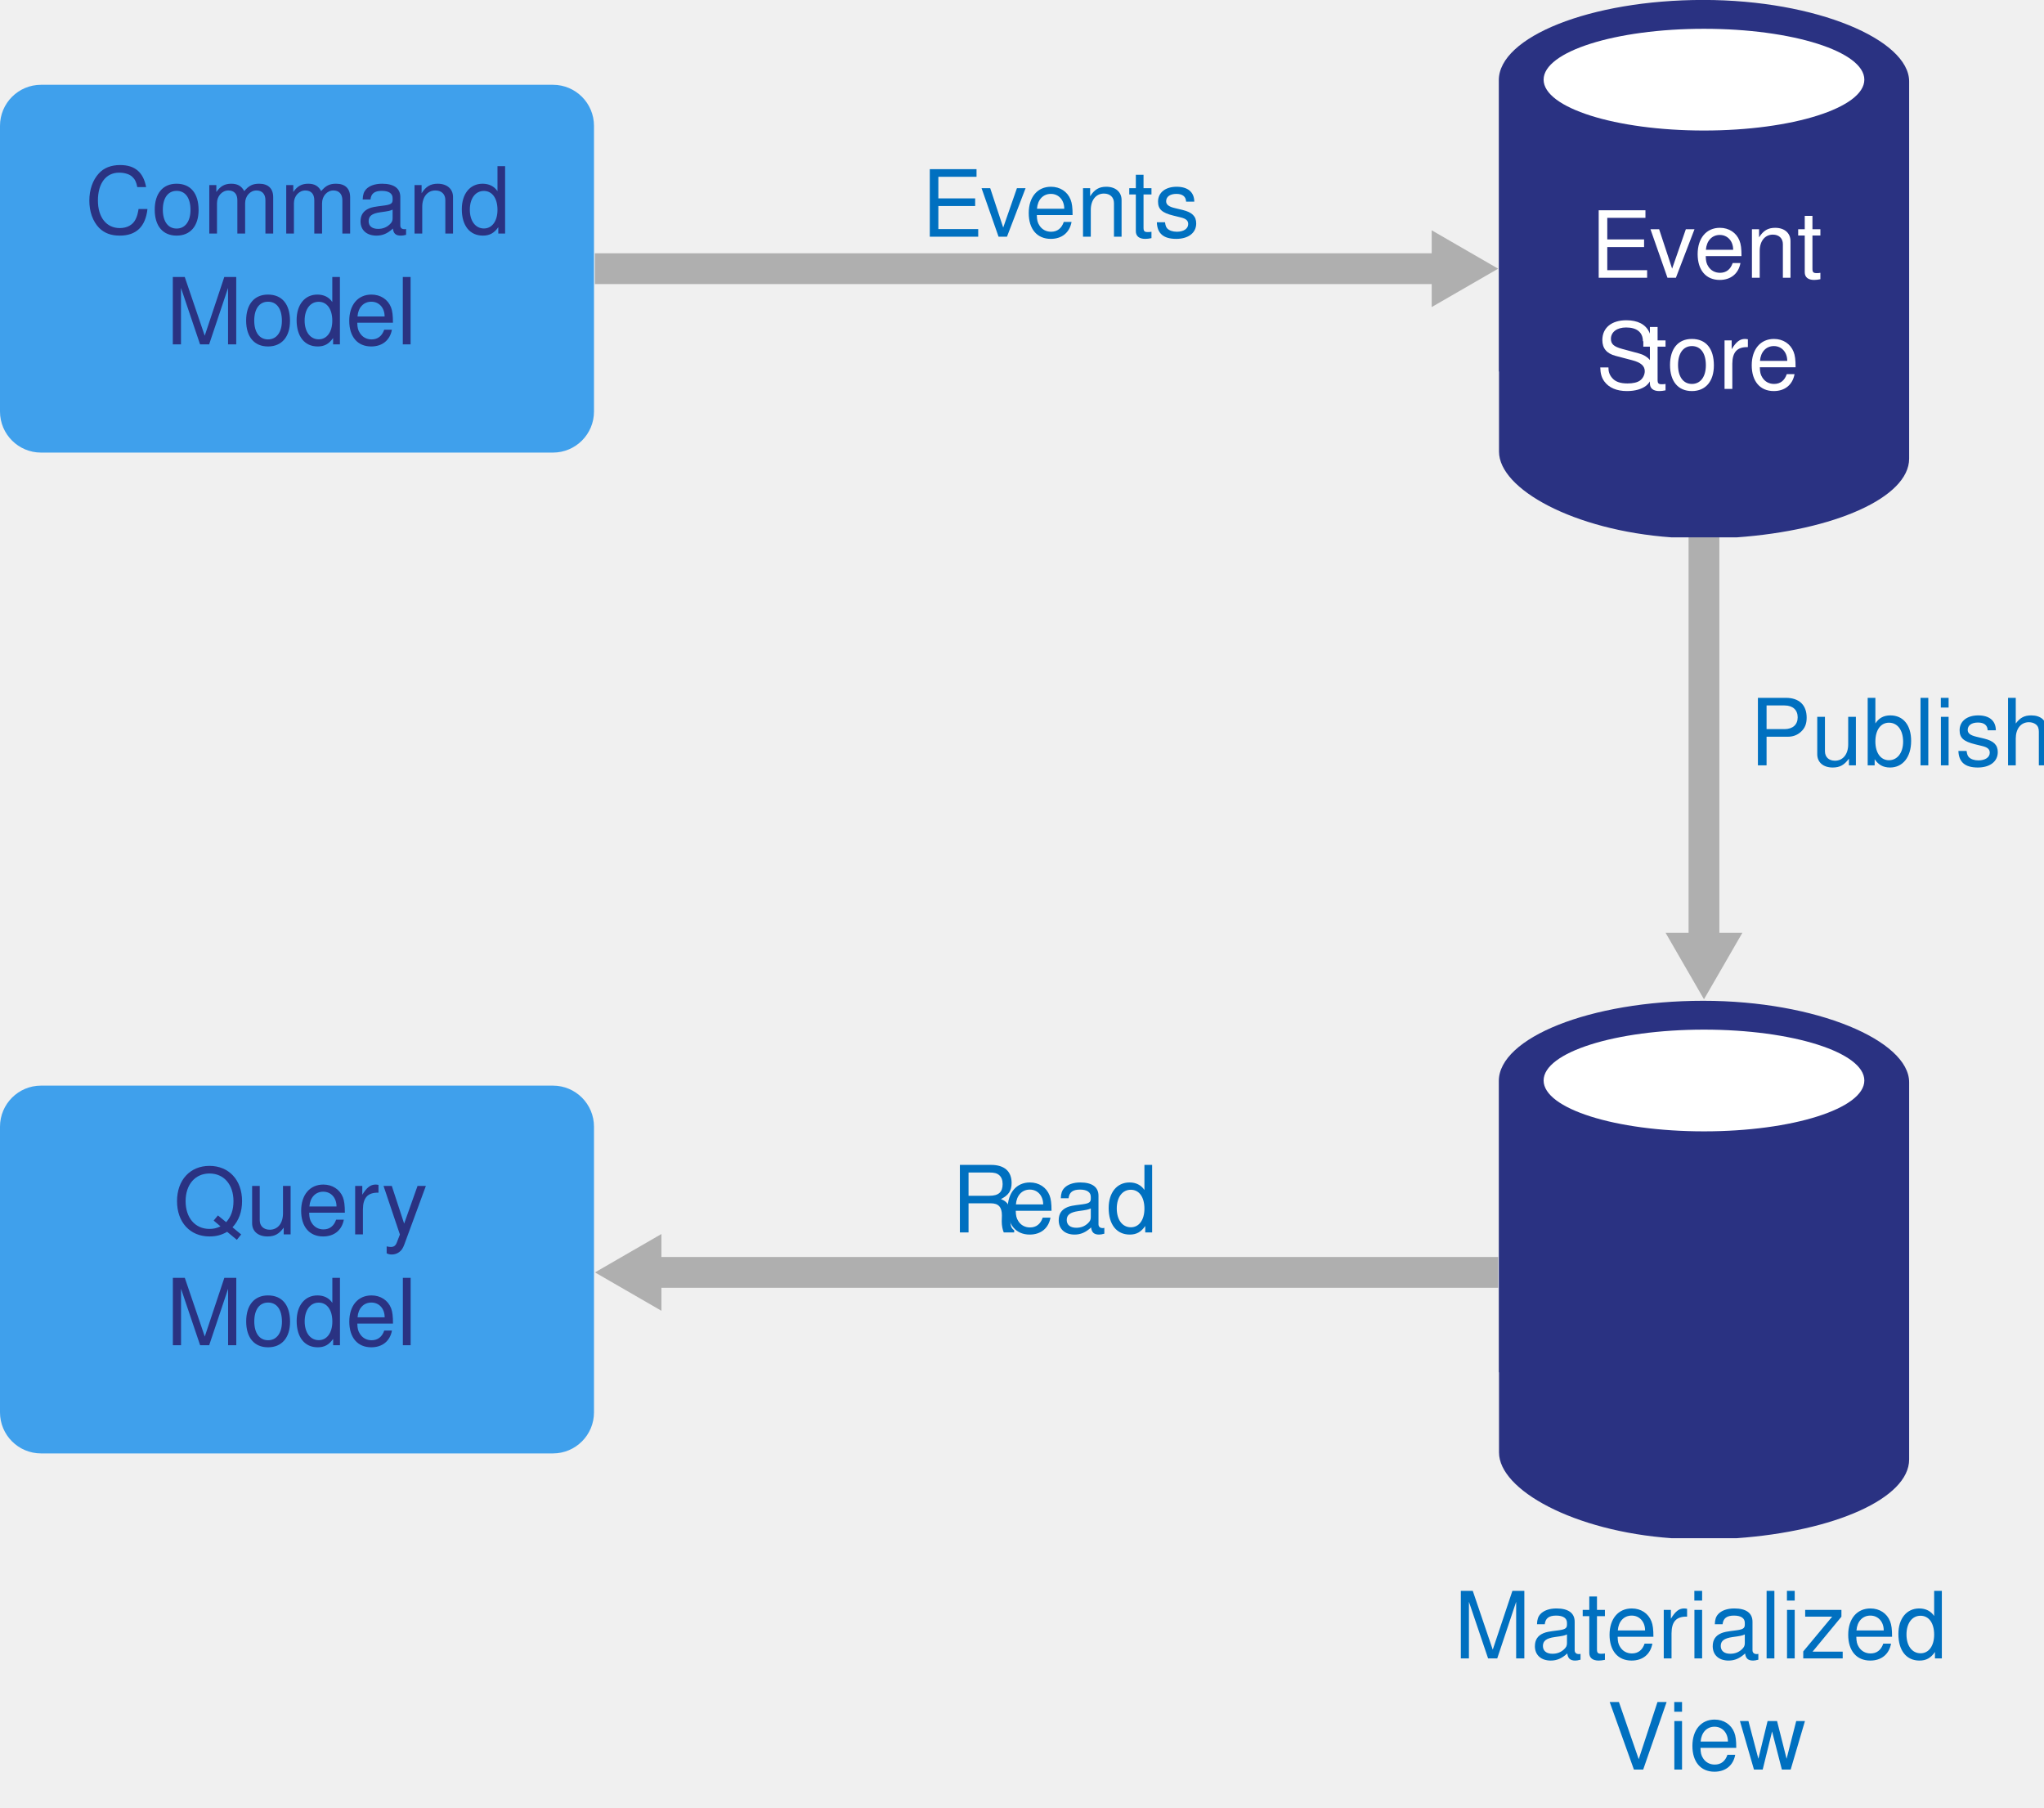
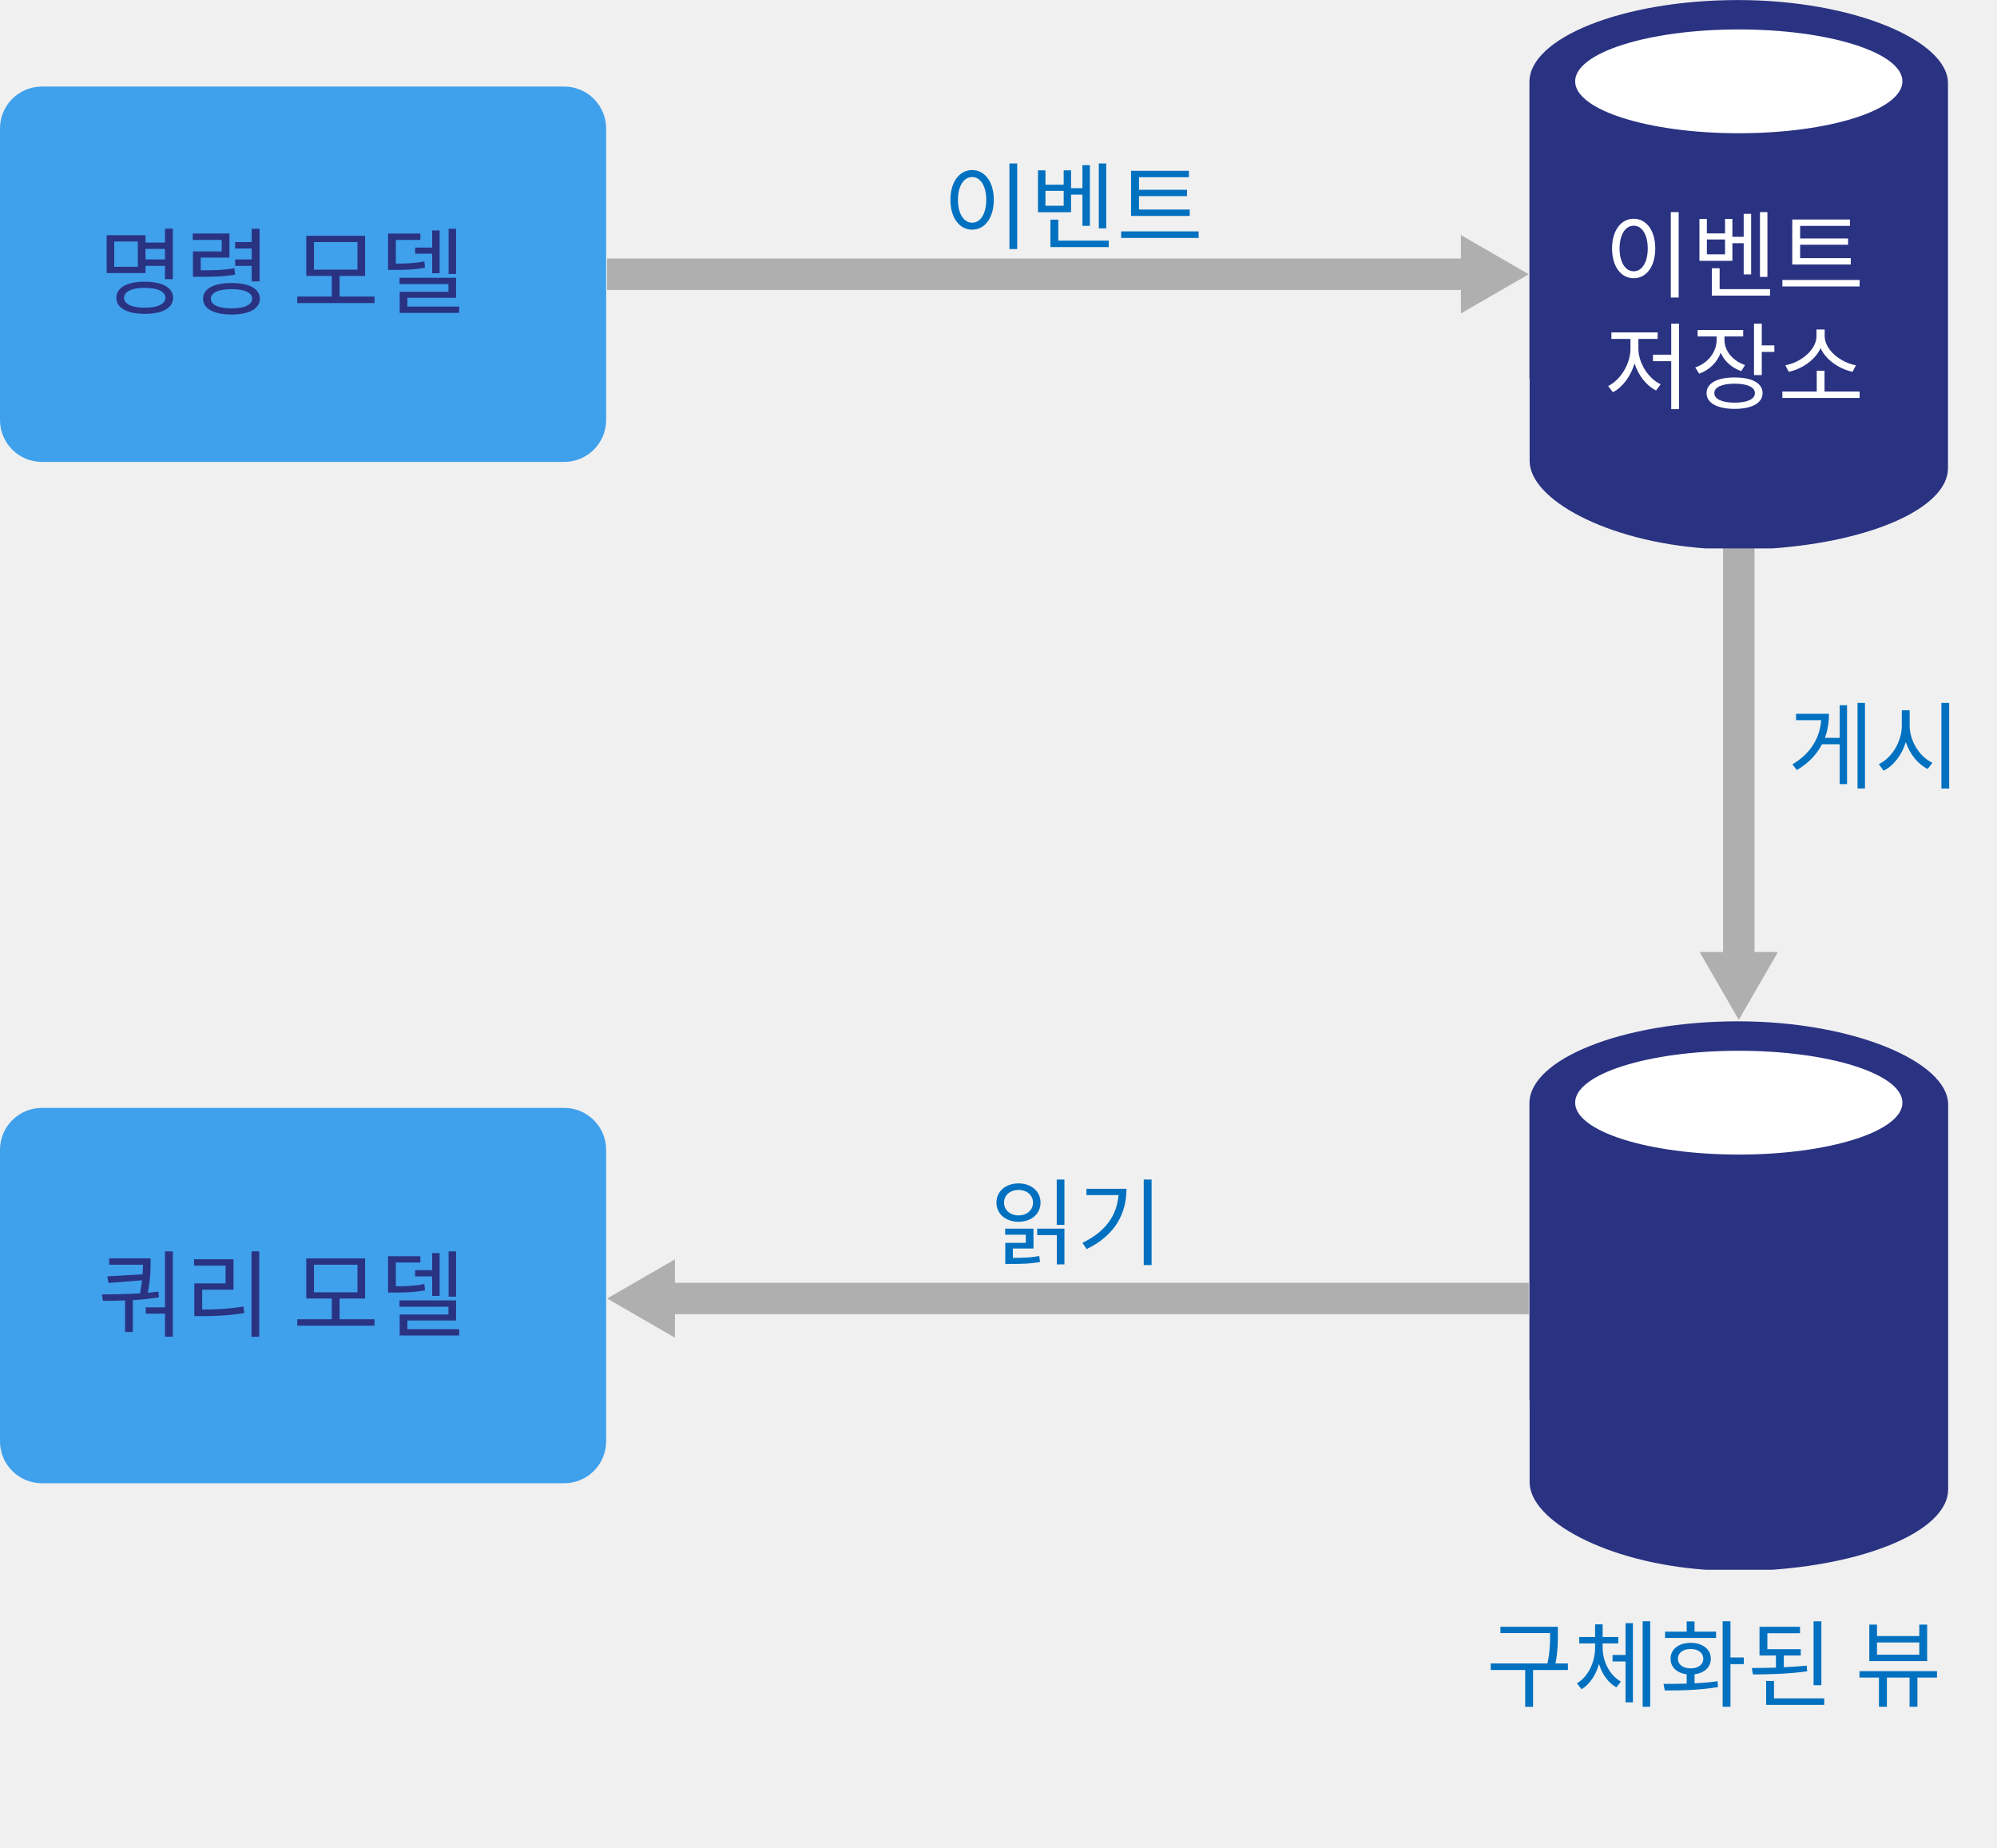
- <svg xmlns="http://www.w3.org/2000/svg" id="Layer_1" data-name="Layer 1" width="398.31" height="352.19" viewBox="0 0 398.31 352.19">
+ <svg xmlns="http://www.w3.org/2000/svg" viewBox="0 0 381.36 352.76">
  <defs>
-     <style>
- text{font-family:segoe-ui_normal,Segoe UI,Segoe,Segoe WP,Helvetica Neue,Helvetica,sans-serif;}.cls-1{fill:none;stroke:#afafaf;stroke-miterlimit:10;stroke-width:6px;}.cls-2{fill:#afafaf;}.cls-3{fill:#3fa0ec;}.cls-4{font-size:18px;}.cls-4,.cls-6,.cls-9{fill:#fff;}.cls-4,.cls-7,.cls-5{fill:#2a3282;}.cls-7,.cls-9{font-size:18.04px;}.cls-7{fill:#0070c0;}.cls-8{letter-spacing:-0.03em;}.cls-10{letter-spacing:-0.03em;}</style>
+     <style>.cls-1{fill:none;stroke:#afafaf;stroke-miterlimit:10;stroke-width:6px;}.cls-2{fill:#afafaf;}.cls-3{fill:#3fa0ec;}.cls-4,.cls-8{fill:#2a3282;}.cls-5,.cls-7{fill:#fff;}.cls-6{isolation:isolate;}.cls-6,.cls-9{font-size:18.04px;fill:#0070c0;}.cls-6,.cls-7,.cls-8,.cls-9{font-family:MalgunGothic, Malgun Gothic;}.cls-7,.cls-8{font-size:18px;}</style>
  </defs>
-   <line class="cls-1" x1="126.7" y1="247.91" x2="291.94" y2="247.91" />
-   <polygon class="cls-2" points="128.89 255.39 115.94 247.91 128.89 240.43 128.89 255.39" />
-   <line class="cls-1" x1="332.05" y1="69.7" x2="332.05" y2="183.94" />
-   <polygon class="cls-2" points="324.57 181.75 332.05 194.7 339.53 181.75 324.57 181.75" />
-   <rect class="cls-3" y="211.52" width="115.75" height="71.66" rx="8" ry="8" />
-   <text class="cls-4" transform="translate(33.81 240.5)">Query<tspan x="-1.47" y="21.6">Model</tspan>
-   </text>
-   <line class="cls-1" x1="115.93" y1="52.35" x2="281.17" y2="52.35" />
-   <polygon class="cls-2" points="278.99 59.83 291.94 52.35 278.99 44.87 278.99 59.83" />
-   <rect class="cls-3" y="16.52" width="115.75" height="71.66" rx="8" ry="8" />
-   <text class="cls-4" transform="translate(16.55 45.5)">Command<tspan x="15.78" y="21.6">Model</tspan>
-   </text>
-   <path class="cls-5" d="M512.17,253.68V269.3c0,7.26,14.53,15.34,33.64,16.7h12.64c19.12-1.35,33.64-7.8,33.64-15.34V197.17c0-8.08-18-15.88-40.12-15.88s-39.84,7.26-39.84,15.63v32.83l0,23.93Z" transform="translate(-220.06 -181.3)" />
-   <ellipse class="cls-6" cx="332.05" cy="15.52" rx="31.25" ry="9.91" />
-   <text class="cls-7" transform="translate(179.56 46.12)">Events</text>
-   <text class="cls-7" transform="translate(185.38 240.12)">
-     <tspan class="cls-8">R</tspan>
-     <tspan x="10.26" y="0">ead</tspan>
-   </text>
-   <text class="cls-7" transform="translate(283.31 323.12)">Materialized<tspan x="29.82" y="21.65">View</tspan>
-   </text>
-   <text class="cls-7" transform="translate(340.92 149.12)">Publish</text>
-   <text class="cls-9" transform="translate(309.91 54.12)">Event<tspan class="cls-10" x="1.07" y="21.65">S</tspan>
-     <tspan x="10.07" y="21.65">tore</tspan>
-   </text>
-   <path class="cls-5" d="M512.17,448.68V464.3c0,7.26,14.53,15.34,33.64,16.7h12.64c19.12-1.35,33.64-7.8,33.64-15.34V392.17c0-8.08-18-15.88-40.12-15.88s-39.84,7.26-39.84,15.63v32.83l0,23.93Z" transform="translate(-220.06 -181.3)" />
-   <ellipse class="cls-6" cx="332.05" cy="210.52" rx="31.25" ry="9.91" />
+   <g id="Shapes">
+     <line class="cls-1" x1="126.7" y1="247.92" x2="291.94" y2="247.92" />
+     <polygon class="cls-2" points="128.89 255.4 115.94 247.92 128.89 240.44 128.89 255.4" />
+     <line class="cls-1" x1="332.05" y1="69.71" x2="332.05" y2="183.95" />
+     <polygon class="cls-2" points="324.57 181.76 332.05 194.71 339.53 181.76 324.57 181.76" />
+     <rect class="cls-3" y="211.53" width="115.75" height="71.66" rx="8" ry="8" />
+     <line class="cls-1" x1="115.93" y1="52.36" x2="281.17" y2="52.36" />
+     <polygon class="cls-2" points="278.99 59.84 291.94 52.36 278.99 44.88 278.99 59.84" />
+     <rect class="cls-3" y="16.53" width="115.75" height="71.66" rx="8" ry="8" />
+     <path class="cls-4" d="M292.11,72.38V88c0,7.26,14.53,15.34,33.64,16.7h12.64C357.51,103.35,372,96.9,372,89.36V15.87C372,7.79,354,0,331.91,0s-39.84,7.26-39.84,15.63V72.38Z" transform="translate(0 0.01)" />
+     <ellipse class="cls-5" cx="332.05" cy="15.53" rx="31.25" ry="9.91" />
+     <path class="cls-4" d="M292.11,267.38V283c0,7.26,14.53,15.34,33.64,16.7h12.64c19.12-1.35,33.64-7.8,33.64-15.34V210.87c0-8.08-18-15.88-40.12-15.88s-39.84,7.26-39.84,15.63v56.76Z" transform="translate(0 0.01)" />
+     <ellipse class="cls-5" cx="332.05" cy="210.53" rx="31.25" ry="9.91" />
+   </g>
+   <g id="txt">
+     <text class="cls-6" transform="translate(180 46.13)">이벤트</text>
+     <text class="cls-6" transform="translate(341.38 149.13)">게시</text>
+     <text class="cls-7" transform="translate(306.35 55.39)">이벤트 <tspan x="0" y="21.3">저장소</tspan>
+     </text>
+     <text class="cls-8" transform="translate(18.71 253.8)">쿼리 모델</text>
+     <text class="cls-8" transform="translate(18.71 58.55)">명령 모델</text>
+     <text class="cls-9" transform="translate(283.78 324.46)">구체화된 뷰</text>
+     <text class="cls-6" transform="translate(189.02 240.13)">읽기</text>
+   </g>
</svg>
